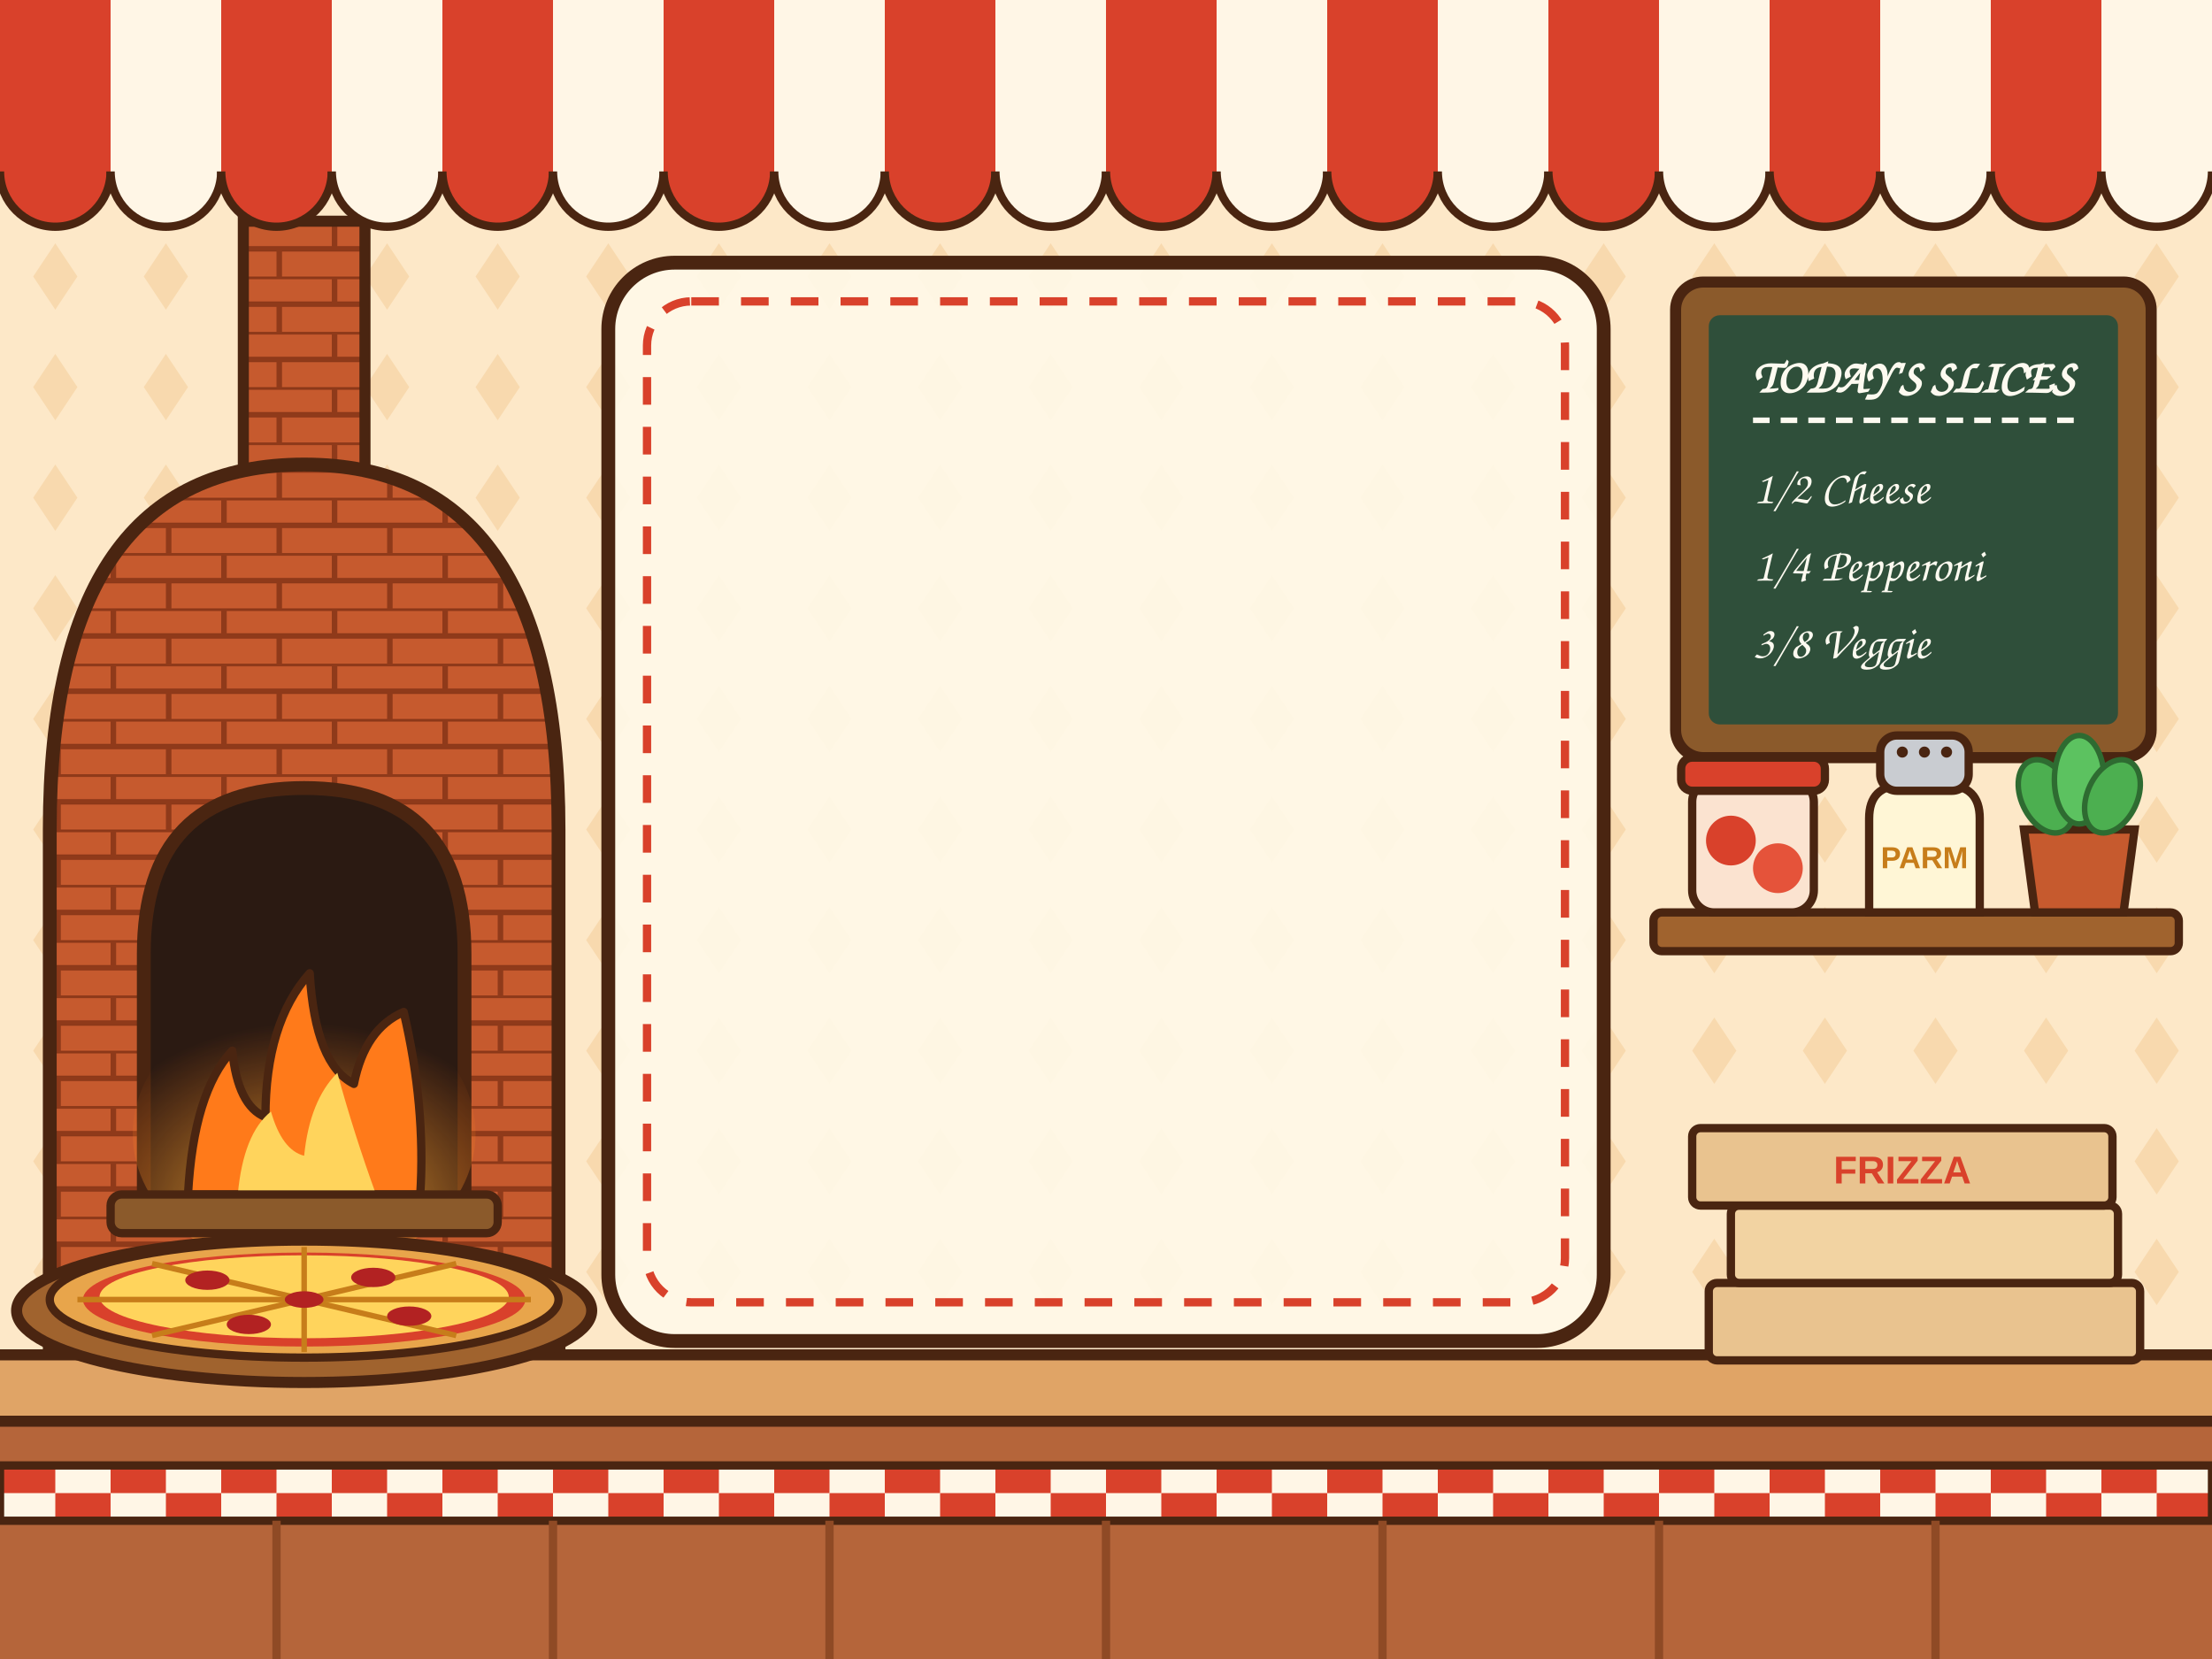
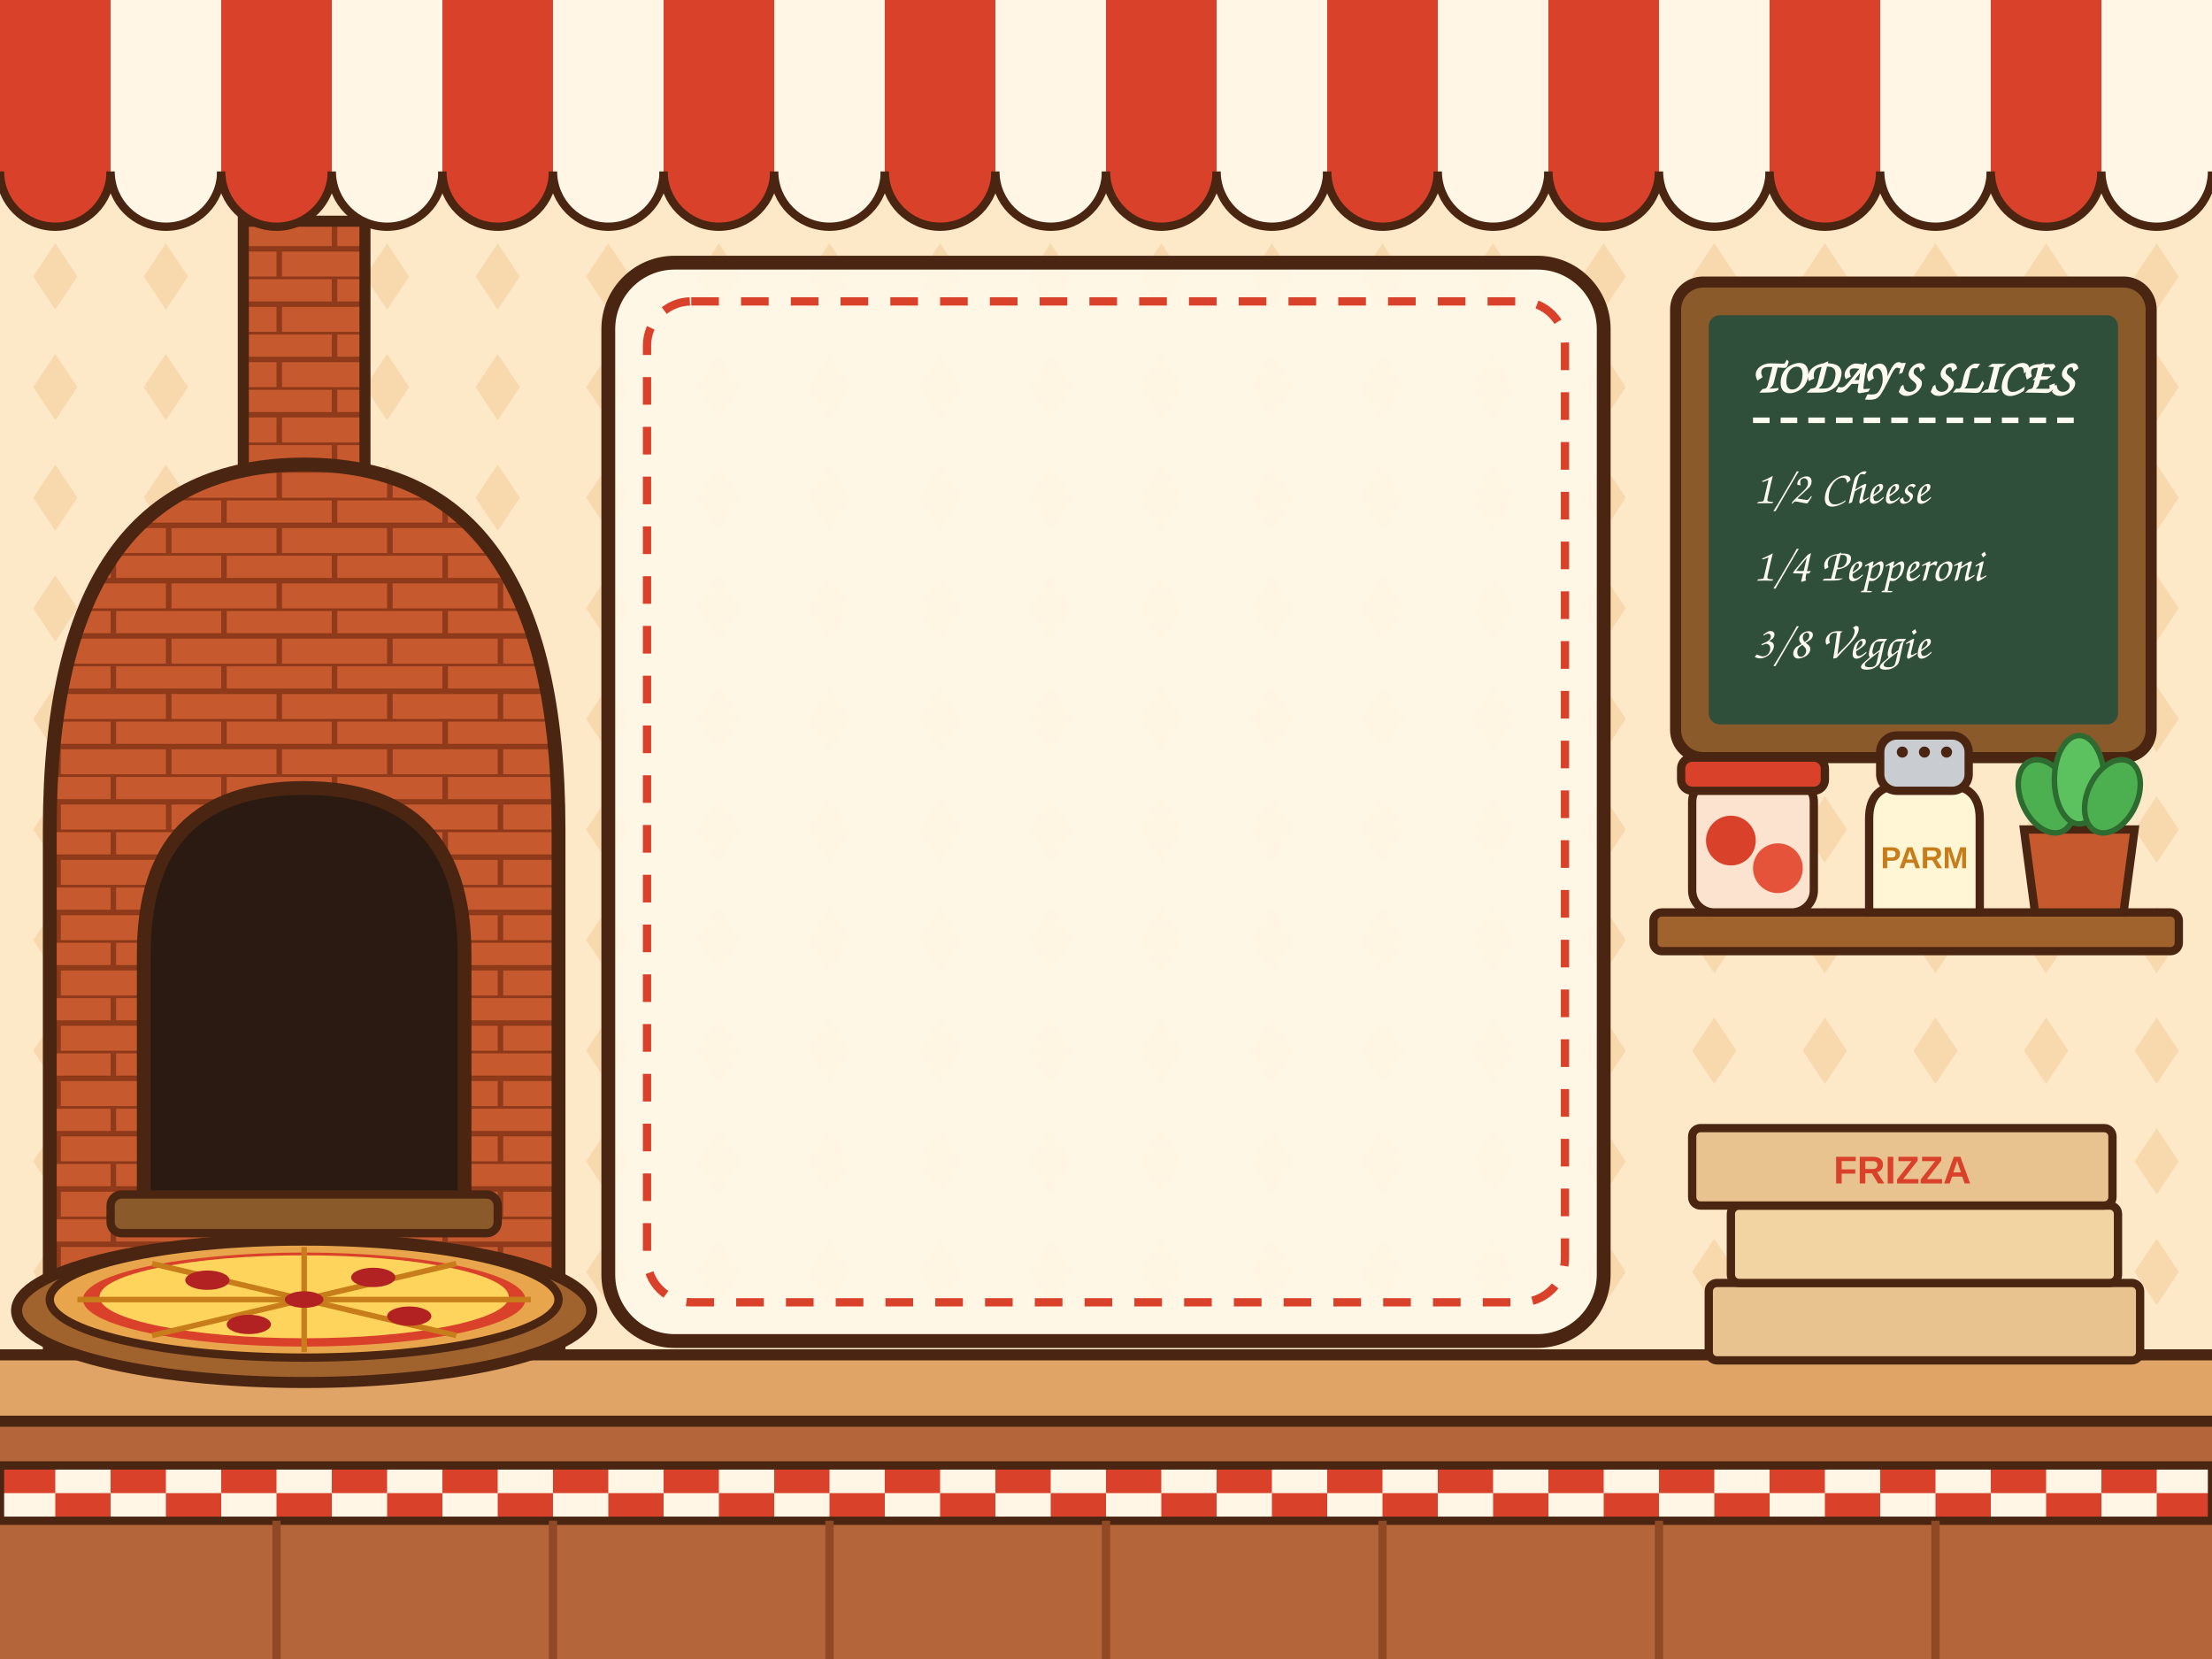
<svg xmlns="http://www.w3.org/2000/svg" width="800" height="600" viewBox="0 0 800 600">
  <defs>
    <pattern id="wallTile" width="40" height="40" patternUnits="userSpaceOnUse">
      <rect width="40" height="40" fill="#fde8c8" />
      <path d="M20 8 L28 20 L20 32 L12 20 Z" fill="#f8d9ae" />
    </pattern>
    <pattern id="brick" width="40" height="20" patternUnits="userSpaceOnUse">
      <rect width="40" height="20" fill="#c65a2e" />
      <path d="M0 0 H40 M0 10 H40 M1 0 V10 M21 10 V20" stroke="#8f3a1a" stroke-width="2" />
    </pattern>
    <pattern id="checker" width="40" height="40" patternUnits="userSpaceOnUse">
      <rect width="40" height="40" fill="#fff6e6" />
      <rect width="20" height="20" fill="#d9412b" />
      <rect x="20" y="20" width="20" height="20" fill="#d9412b" />
    </pattern>
-     <radialGradient id="fireGlow" cx="0.5" cy="0.8" r="0.7">
-       <stop offset="0" stop-color="#ffcf4a" stop-opacity="0.9" />
-       <stop offset="1" stop-color="#ff7a1a" stop-opacity="0" />
-     </radialGradient>
  </defs>
  <rect width="800" height="600" fill="url(#wallTile)" />
  <rect x="88" y="80" width="44" height="100" fill="url(#brick)" stroke="#4a2511" stroke-width="4" />
  <path d="M18 495 V300 Q18 168 110 168 Q202 168 202 300 V495 Z" fill="url(#brick)" stroke="#4a2511" stroke-width="5" />
  <path d="M52 435 V345 Q52 285 110 285 Q168 285 168 345 V435 Z" fill="#2b1a12" stroke="#4a2511" stroke-width="5" />
-   <ellipse cx="110" cy="410" rx="62" ry="50" fill="url(#fireGlow)" />
-   <path d="M68 432 Q70 395 84 380 Q86 400 96 404 Q96 370 112 352 Q114 385 128 392 Q132 372 146 366 Q154 400 152 432 Z" fill="#ff7a1a" stroke="#4a2511" stroke-width="3" stroke-linejoin="round" />
-   <path d="M86 432 Q88 410 98 402 Q102 416 110 418 Q112 398 122 388 Q128 410 136 432 Z" fill="#ffd45c" />
  <rect x="40" y="432" width="140" height="14" rx="4" fill="#8b5a2b" stroke="#4a2511" stroke-width="3" />
  <rect x="606" y="102" width="172" height="172" rx="10" fill="#8b5a2b" stroke="#4a2511" stroke-width="4" />
  <rect x="618" y="114" width="148" height="148" rx="4" fill="#2f4f3a" />
  <g font-family="'Chalkboard SE', 'Comic Sans MS', 'Marker Felt', cursive" fill="#fdfaf0">
    <text x="692" y="142" font-size="17" font-weight="bold" text-anchor="middle">TODAY'S SLICES</text>
    <line x1="634" y1="152" x2="750" y2="152" stroke="#fdfaf0" stroke-width="2" stroke-dasharray="6 4" />
    <text x="634" y="182" font-size="17">1/2 Cheese</text>
    <text x="634" y="210" font-size="17">1/4 Pepperoni</text>
    <text x="634" y="238" font-size="17">3/8 Veggie</text>
  </g>
  <rect x="598" y="330" width="190" height="14" rx="3" fill="#a0632e" stroke="#4a2511" stroke-width="3" />
  <rect x="612" y="282" width="44" height="48" rx="8" fill="#fbe3d0" stroke="#4a2511" stroke-width="3" />
  <rect x="608" y="274" width="52" height="12" rx="4" fill="#d9412b" stroke="#4a2511" stroke-width="3" />
  <circle cx="626" cy="304" r="9" fill="#d9412b" />
  <circle cx="643" cy="314" r="9" fill="#e5533a" />
  <path d="M676 330 V296 Q676 284 688 284 H704 Q716 284 716 296 V330 Z" fill="#fff6d6" stroke="#4a2511" stroke-width="3" />
  <rect x="680" y="266" width="32" height="20" rx="6" fill="#c9ccd1" stroke="#4a2511" stroke-width="3" />
  <circle cx="688" cy="272" r="2" fill="#4a2511" />
  <circle cx="696" cy="272" r="2" fill="#4a2511" />
  <circle cx="704" cy="272" r="2" fill="#4a2511" />
  <text x="696" y="314" font-family="Arial, sans-serif" font-size="11" font-weight="bold" fill="#c77d1a" text-anchor="middle">PARM</text>
  <path d="M736 330 L732 300 H772 L768 330 Z" fill="#c65a2e" stroke="#4a2511" stroke-width="3" />
  <ellipse cx="740" cy="288" rx="9" ry="14" fill="#4caf50" stroke="#2e6b31" stroke-width="2" transform="rotate(-25 740 288)" />
  <ellipse cx="752" cy="282" rx="9" ry="16" fill="#5cc260" stroke="#2e6b31" stroke-width="2" />
  <ellipse cx="764" cy="288" rx="9" ry="14" fill="#4caf50" stroke="#2e6b31" stroke-width="2" transform="rotate(25 764 288)" />
  <rect x="0" y="0" width="800" height="62" fill="#fff6e6" />
  <g fill="#d9412b">
    <rect x="0" width="40" height="62" />
    <rect x="80" width="40" height="62" />
    <rect x="160" width="40" height="62" />
    <rect x="240" width="40" height="62" />
    <rect x="320" width="40" height="62" />
    <rect x="400" width="40" height="62" />
    <rect x="480" width="40" height="62" />
    <rect x="560" width="40" height="62" />
    <rect x="640" width="40" height="62" />
    <rect x="720" width="40" height="62" />
  </g>
  <g stroke="#4a2511" stroke-width="3">
    <circle cx="20" cy="62" r="20" fill="#d9412b" />
    <circle cx="60" cy="62" r="20" fill="#fff6e6" />
    <circle cx="100" cy="62" r="20" fill="#d9412b" />
    <circle cx="140" cy="62" r="20" fill="#fff6e6" />
    <circle cx="180" cy="62" r="20" fill="#d9412b" />
    <circle cx="220" cy="62" r="20" fill="#fff6e6" />
    <circle cx="260" cy="62" r="20" fill="#d9412b" />
    <circle cx="300" cy="62" r="20" fill="#fff6e6" />
    <circle cx="340" cy="62" r="20" fill="#d9412b" />
    <circle cx="380" cy="62" r="20" fill="#fff6e6" />
    <circle cx="420" cy="62" r="20" fill="#d9412b" />
    <circle cx="460" cy="62" r="20" fill="#fff6e6" />
    <circle cx="500" cy="62" r="20" fill="#d9412b" />
    <circle cx="540" cy="62" r="20" fill="#fff6e6" />
    <circle cx="580" cy="62" r="20" fill="#d9412b" />
    <circle cx="620" cy="62" r="20" fill="#fff6e6" />
    <circle cx="660" cy="62" r="20" fill="#d9412b" />
    <circle cx="700" cy="62" r="20" fill="#fff6e6" />
    <circle cx="740" cy="62" r="20" fill="#d9412b" />
    <circle cx="780" cy="62" r="20" fill="#fff6e6" />
  </g>
  <g fill="#d9412b">
    <rect x="0" y="40" width="40" height="22" />
    <rect x="80" y="40" width="40" height="22" />
    <rect x="160" y="40" width="40" height="22" />
    <rect x="240" y="40" width="40" height="22" />
    <rect x="320" y="40" width="40" height="22" />
    <rect x="400" y="40" width="40" height="22" />
    <rect x="480" y="40" width="40" height="22" />
    <rect x="560" y="40" width="40" height="22" />
    <rect x="640" y="40" width="40" height="22" />
    <rect x="720" y="40" width="40" height="22" />
  </g>
  <g fill="#fff6e6">
    <rect x="40" y="40" width="40" height="22" />
    <rect x="120" y="40" width="40" height="22" />
    <rect x="200" y="40" width="40" height="22" />
    <rect x="280" y="40" width="40" height="22" />
    <rect x="360" y="40" width="40" height="22" />
    <rect x="440" y="40" width="40" height="22" />
    <rect x="520" y="40" width="40" height="22" />
    <rect x="600" y="40" width="40" height="22" />
    <rect x="680" y="40" width="40" height="22" />
    <rect x="760" y="40" width="40" height="22" />
  </g>
  <rect x="-5" y="490" width="810" height="24" fill="#e0a466" stroke="#4a2511" stroke-width="4" />
  <rect x="-5" y="514" width="810" height="91" fill="#b5653a" stroke="#4a2511" stroke-width="4" />
  <rect x="0" y="530" width="800" height="20" fill="url(#checker)" stroke="#4a2511" stroke-width="3" />
  <g stroke="#8f4a25" stroke-width="3">
    <line x1="100" y1="550" x2="100" y2="600" />
    <line x1="200" y1="550" x2="200" y2="600" />
    <line x1="300" y1="550" x2="300" y2="600" />
    <line x1="400" y1="550" x2="400" y2="600" />
    <line x1="500" y1="550" x2="500" y2="600" />
    <line x1="600" y1="550" x2="600" y2="600" />
    <line x1="700" y1="550" x2="700" y2="600" />
  </g>
  <g stroke="#4a2511" stroke-width="3">
    <rect x="618" y="464" width="156" height="28" rx="3" fill="#e9c38f" />
    <rect x="626" y="436" width="140" height="28" rx="3" fill="#f2d3a2" />
    <rect x="612" y="408" width="152" height="28" rx="3" fill="#e9c38f" />
  </g>
  <text x="688" y="428" font-family="'Arial Black', Arial, sans-serif" font-size="14" font-weight="bold" fill="#d9412b" text-anchor="middle">FRIZZA</text>
  <ellipse cx="110" cy="474" rx="104" ry="26" fill="#a0632e" stroke="#4a2511" stroke-width="4" />
  <ellipse cx="110" cy="470" rx="92" ry="21" fill="#e8a54b" stroke="#4a2511" stroke-width="3" />
  <ellipse cx="110" cy="470" rx="80" ry="17" fill="#d9412b" />
  <ellipse cx="110" cy="469" rx="74" ry="15" fill="#ffd45c" />
  <g stroke="#c77d1a" stroke-width="2">
    <line x1="28" y1="470" x2="192" y2="470" />
    <line x1="110" y1="451" x2="110" y2="489" />
    <line x1="55" y1="457" x2="165" y2="483" />
    <line x1="55" y1="483" x2="165" y2="457" />
  </g>
  <g fill="#b22222">
    <ellipse cx="75" cy="463" rx="8" ry="3.5" />
    <ellipse cx="135" cy="462" rx="8" ry="3.5" />
    <ellipse cx="90" cy="479" rx="8" ry="3.5" />
    <ellipse cx="148" cy="476" rx="8" ry="3.5" />
    <ellipse cx="110" cy="470" rx="7" ry="3" />
  </g>
  <rect x="220" y="95" width="360" height="390" rx="24" fill="#fff8e7" fill-opacity="0.92" stroke="#4a2511" stroke-width="5" />
  <rect x="234" y="109" width="332" height="362" rx="16" fill="none" stroke="#d9412b" stroke-width="3" stroke-dasharray="10 8" />
</svg>
